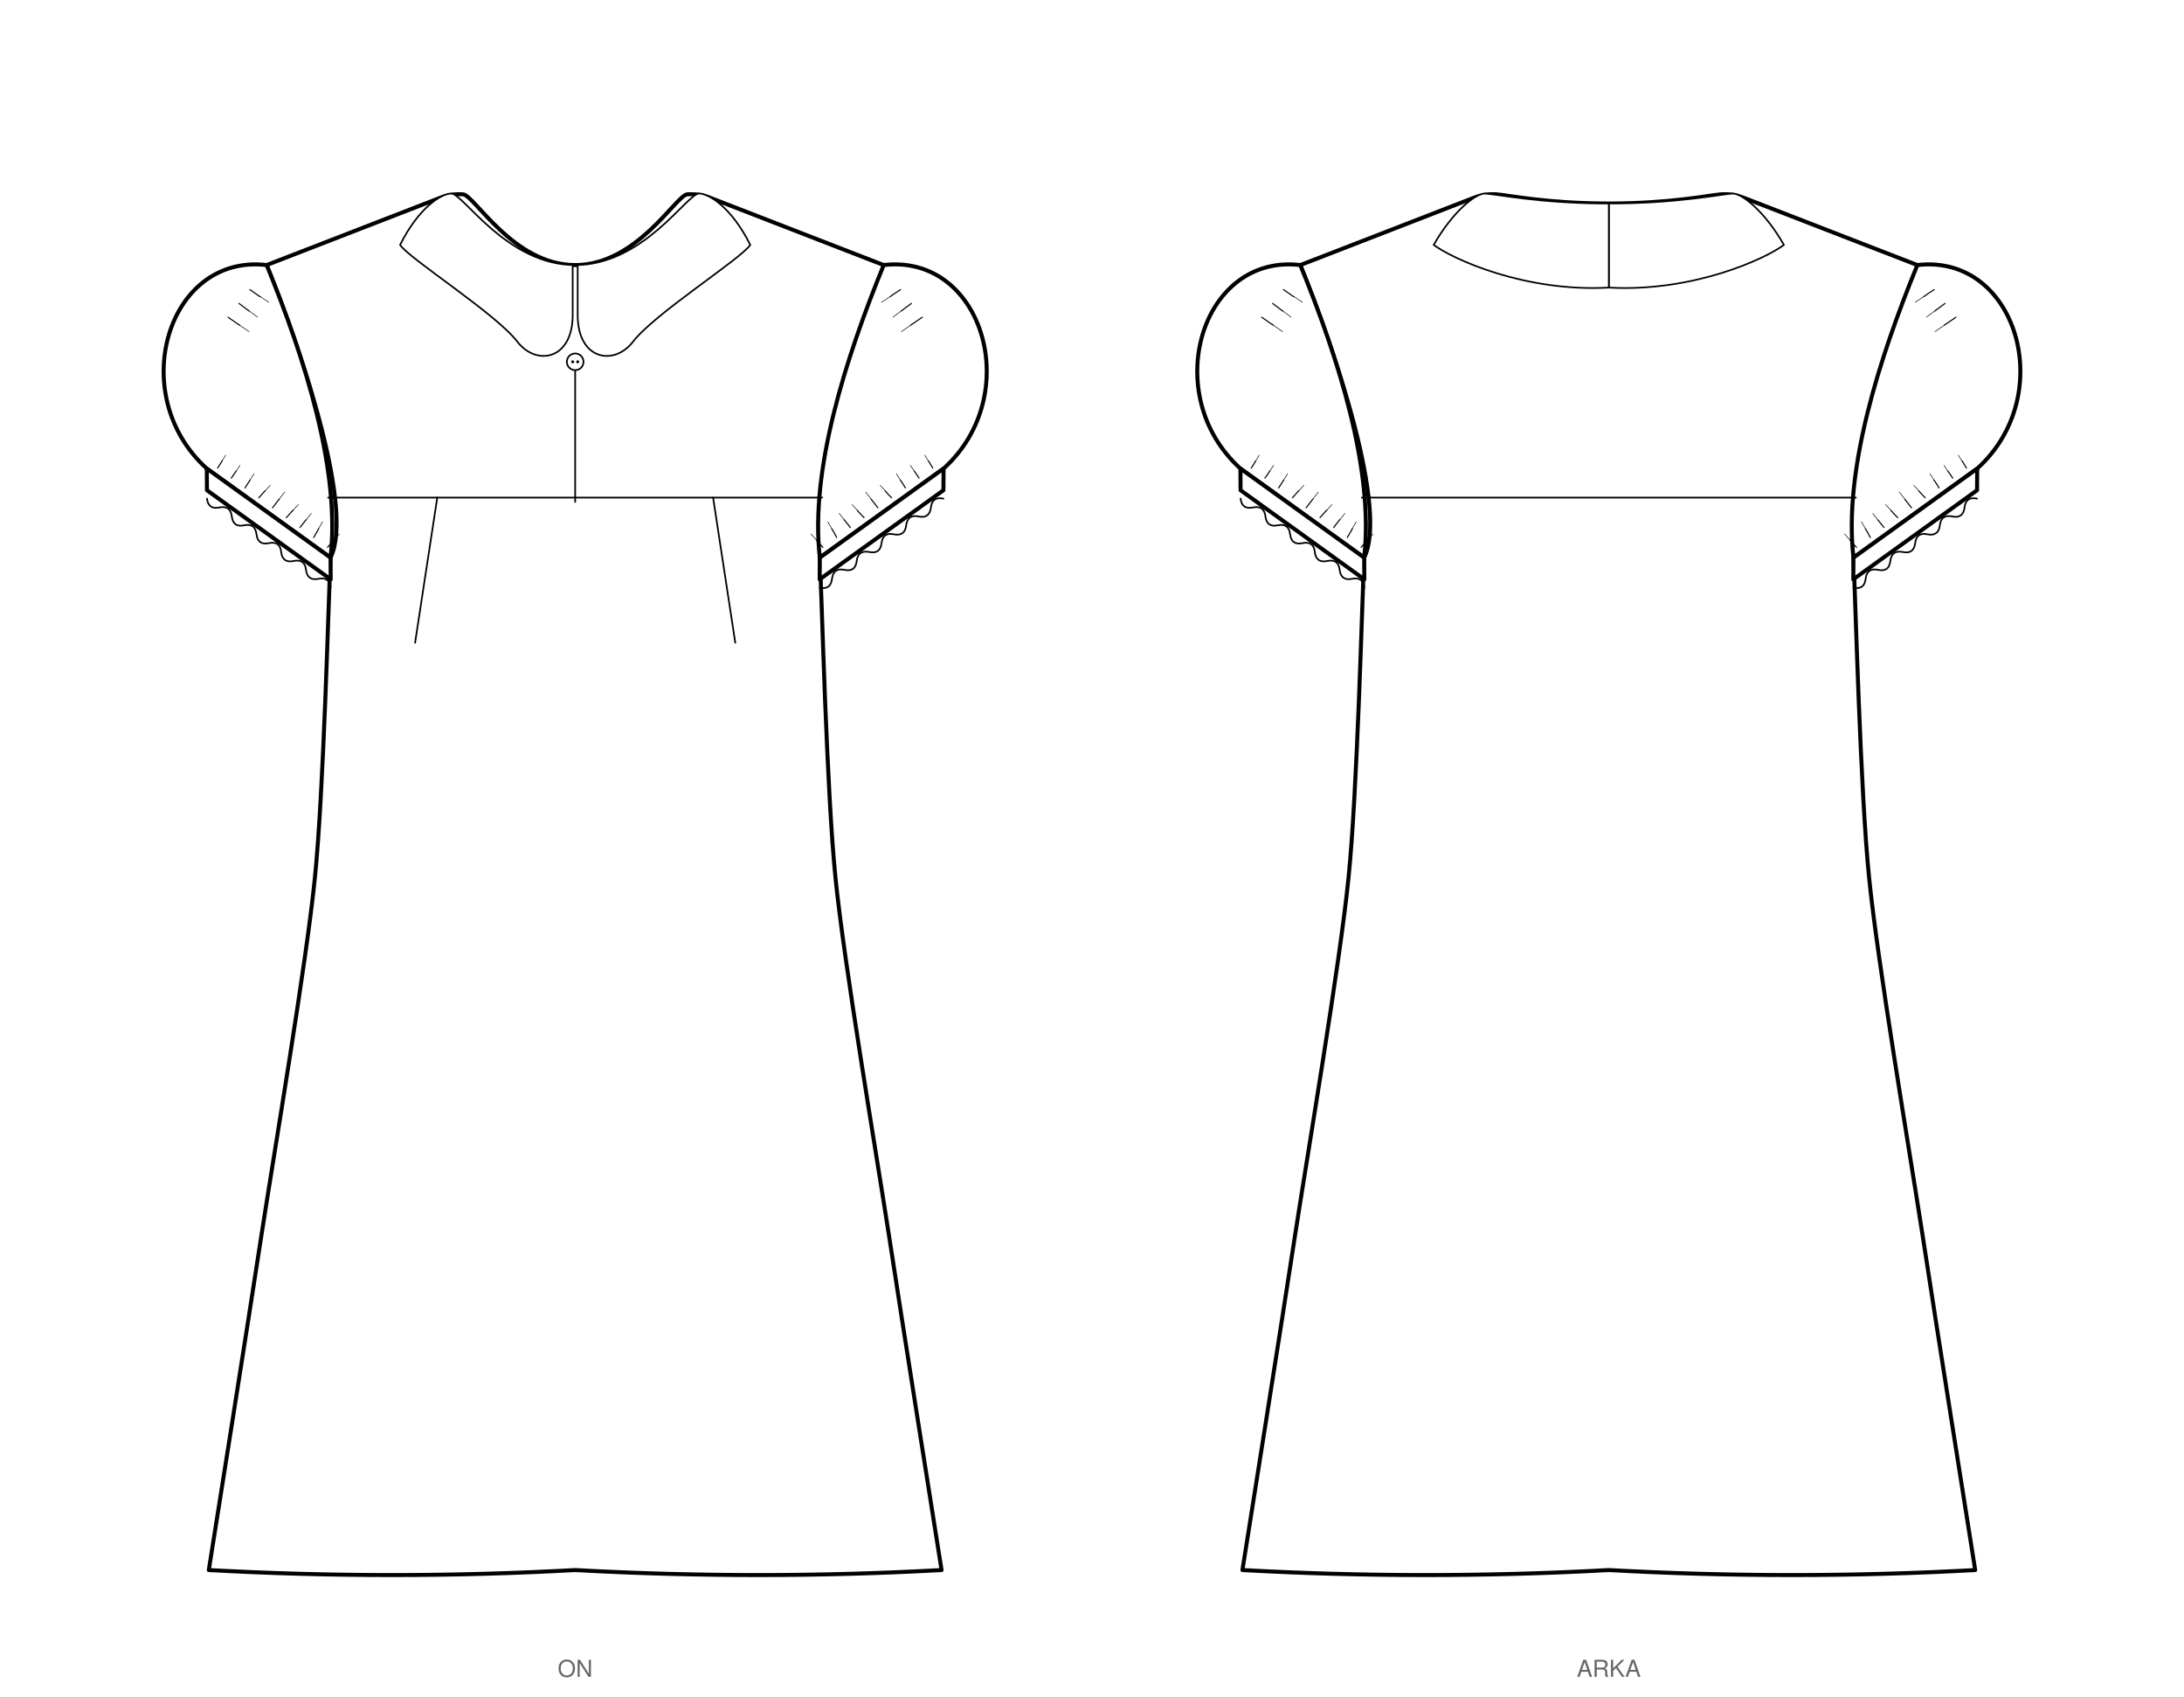
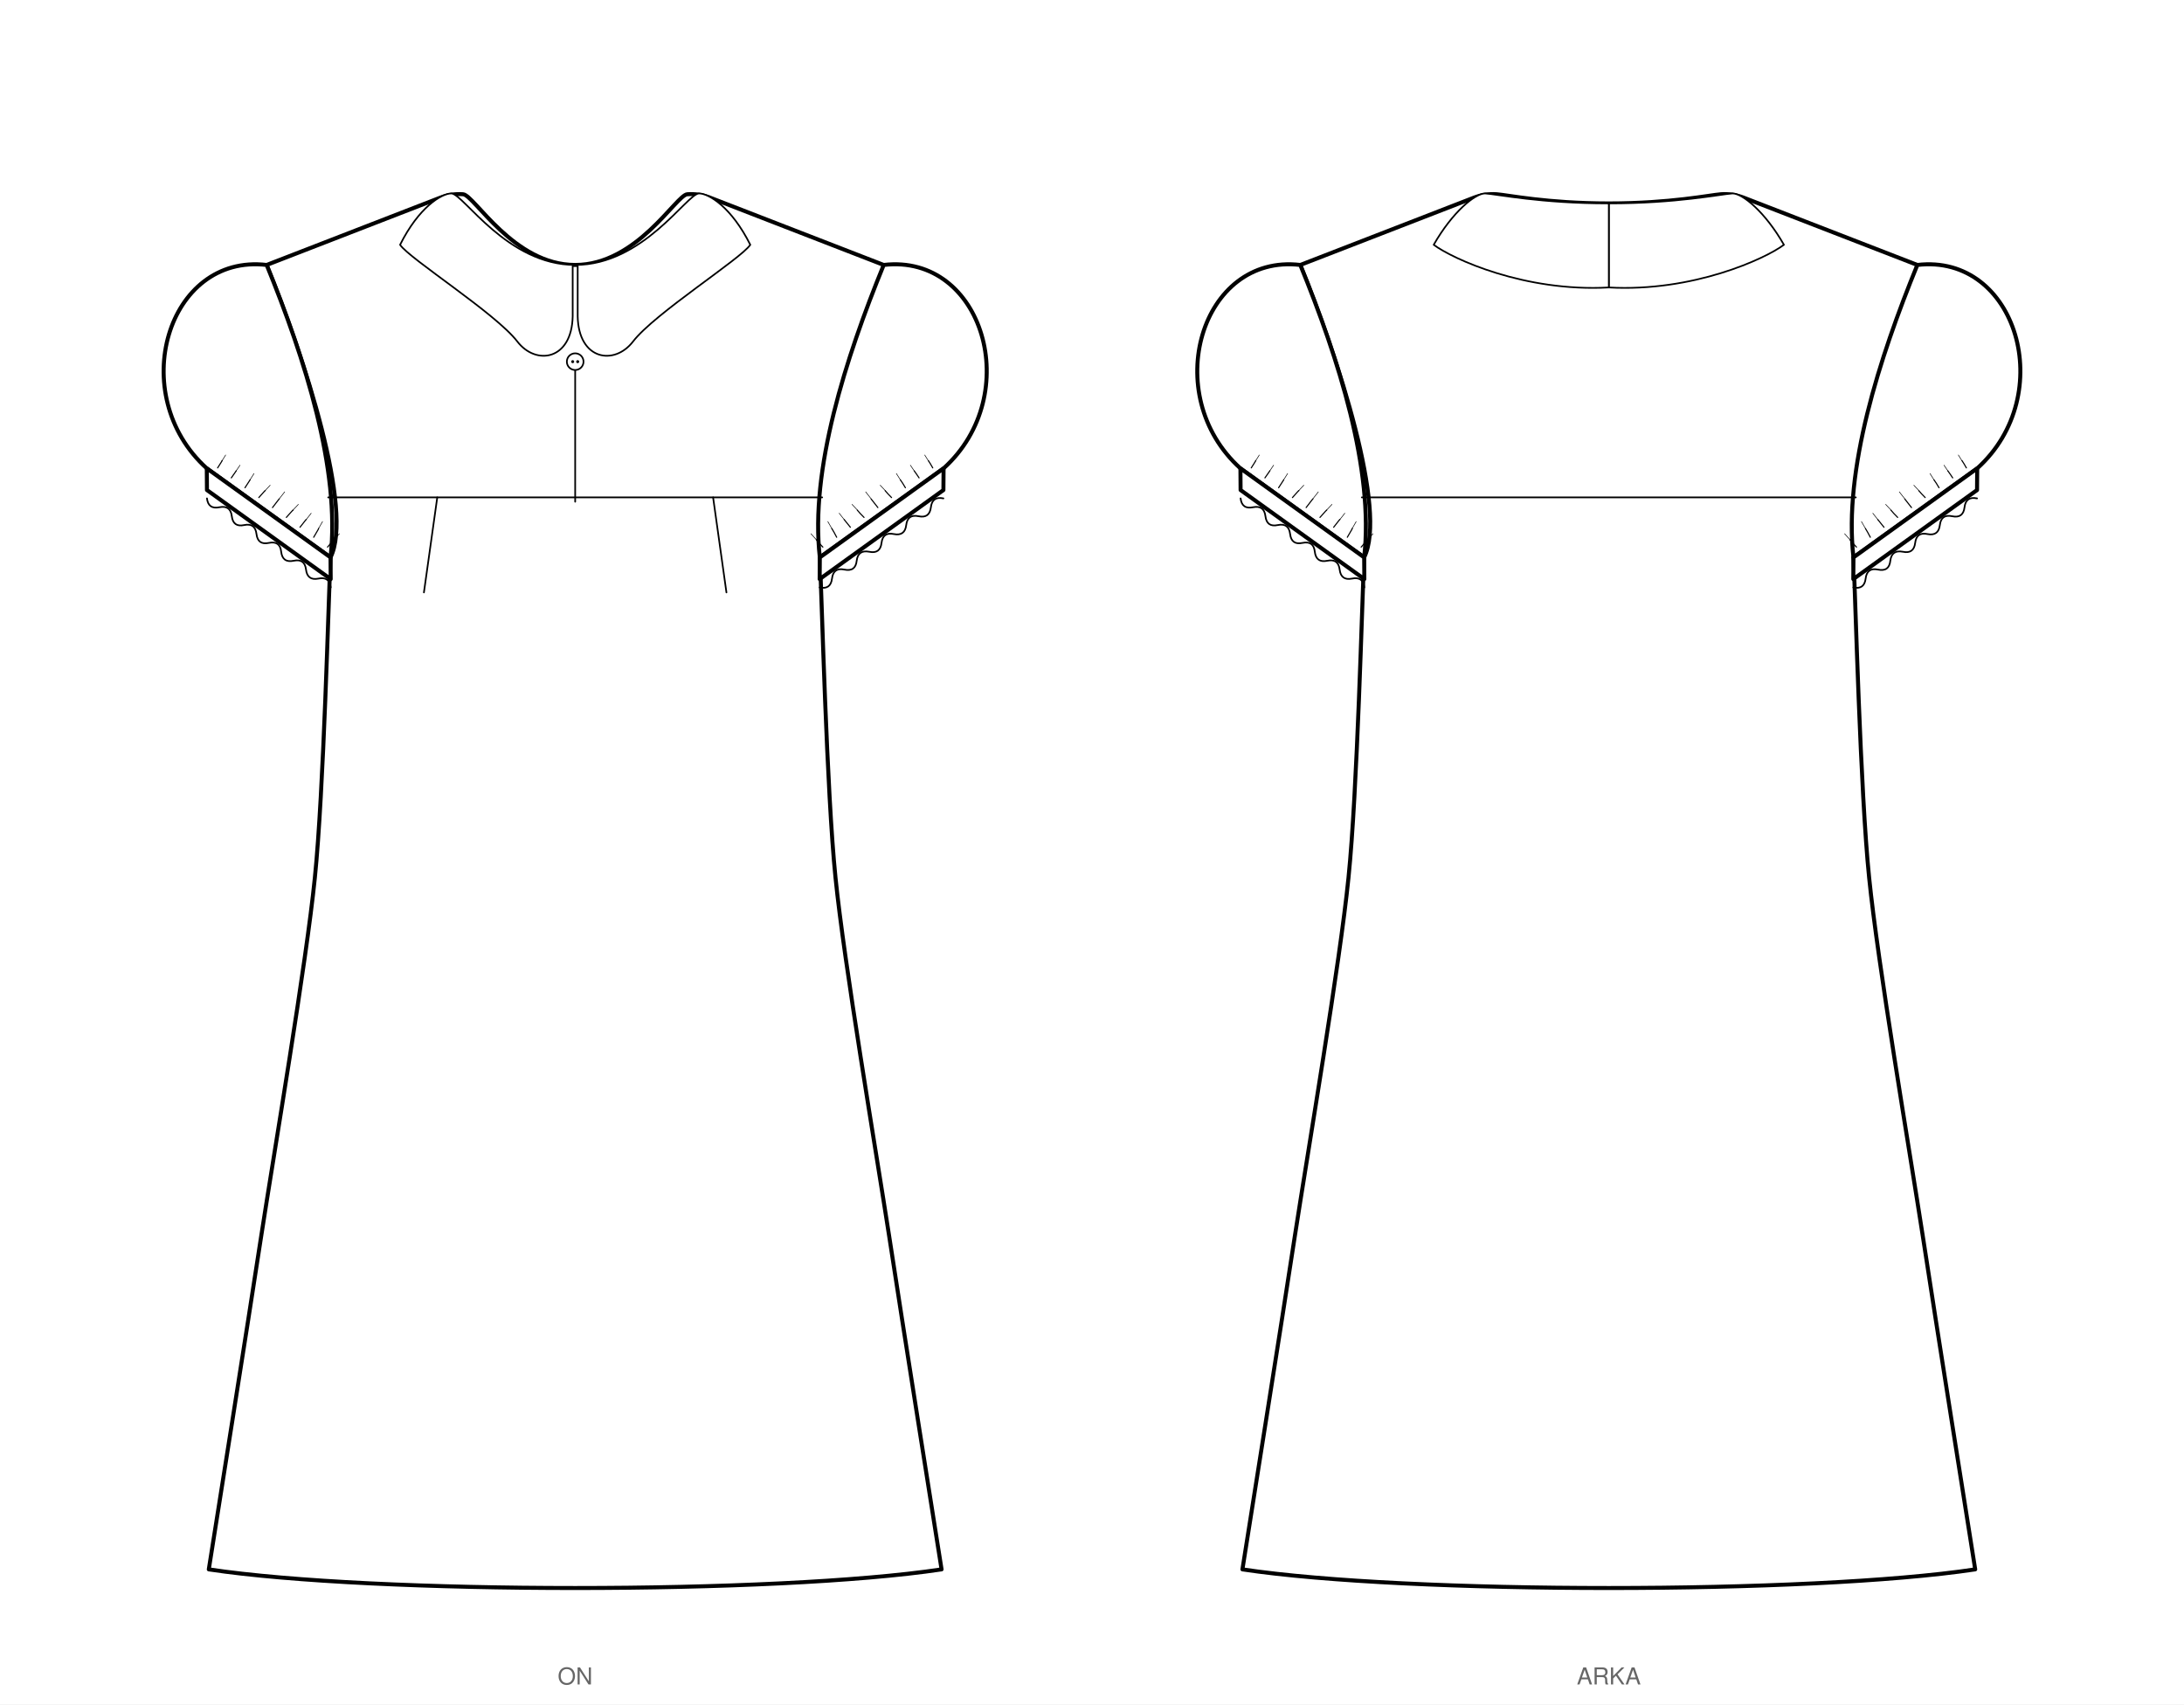
- <svg xmlns="http://www.w3.org/2000/svg" viewBox="0 0 1309.6 1017.2" width="1309.6mm" height="1017.2mm" data-siluet="v1" data-kaynak="67871839968cc8670d5ecb908181c4dd4d292d791511cac6d79f064dcfbd823d">
-   <rect width="1309.6" height="1017.2" fill="#fff" />
+ <svg xmlns="http://www.w3.org/2000/svg" viewBox="0 0 1309.6 1022.2" width="1309.6mm" height="1022.2mm" data-siluet="v1" data-kaynak="67871839968cc8670d5ecb908181c4dd4d292d791511cac6d79f064dcfbd823d">
+   <rect width="1309.6" height="1022.2" fill="#fff" />
  <g transform="translate(344.9 112.0)" data-gorunum="on">
-     <path d="M 0.0 46.9 C 37.0 46.9 60.5 5.0 67.2 4.5 Q 74.2 4.0 80.8 6.5 L 185.0 46.9 L 146.7 222.3 C 147.9 246.6 150.8 362.8 156.1 414.4 C 161.3 466.0 180.2 577.0 188.3 629.5 C 196.3 682.0 215.7 803.9 219.7 829.2 Q 109.8 835.2 0.0 829.2 Q -109.8 835.2 -219.7 829.2 C -215.7 803.9 -196.3 682.0 -188.3 629.5 C -180.2 577.0 -161.3 466.0 -156.1 414.4 C -150.8 362.8 -147.9 246.6 -146.7 222.3 C -132.7 194.2 -162.1 103.0 -185.0 46.9 L -80.8 6.5 Q -74.2 4.0 -67.2 4.5 C -60.5 5.0 -37.0 46.9 0.0 46.9 Z" fill="#fff" stroke="#000" stroke-width="2.4" stroke-linejoin="round" />
+     <path d="M 0.0 46.9 C 37.0 46.9 60.5 5.0 67.2 4.5 Q 74.2 4.0 80.8 6.5 L 185.0 46.9 L 146.7 222.3 C 147.9 246.6 150.8 362.8 156.1 414.4 C 161.3 466.0 180.2 577.0 188.3 629.5 C 196.3 682.0 215.7 803.9 219.7 829.2 C 120.8 844.1 -120.8 844.1 -219.7 829.2 C -215.7 803.9 -196.3 682.0 -188.3 629.5 C -180.2 577.0 -161.3 466.0 -156.1 414.4 C -150.8 362.8 -147.9 246.6 -146.7 222.3 C -132.7 194.2 -162.1 103.0 -185.0 46.9 L -80.8 6.5 Q -74.2 4.0 -67.2 4.5 C -60.5 5.0 -37.0 46.9 0.0 46.9 Z" fill="#fff" stroke="#000" stroke-width="2.4" stroke-linejoin="round" />
    <path d="M 185.0 46.9 C 244.5 39.9 269.9 124.7 220.9 168.9 L 146.7 222.3 L 146.7 222.3 C 140.7 169.7 162.1 103.0 185.0 46.9 Z" fill="#fff" stroke="#000" stroke-width="2.4" stroke-linejoin="round" />
    <path d="M 220.9 168.9 L 146.7 222.3 L 146.6 235.3 L 220.8 181.9 Z" fill="#fff" stroke="#000" stroke-width="2.4" stroke-linejoin="round" />
    <path d="M 220.9 168.9 L 146.7 222.3" fill="none" stroke="#000" stroke-width="1" />
    <path d="M 214.4 168.6 q -1.5 -2.7 -2.6 -4.3" fill="none" stroke="#000" stroke-width="0.675" stroke-linecap="round" />
    <path d="M 211.8 164.4 l -2.2 -3.5" fill="none" stroke="#000" stroke-width="0.36" stroke-linecap="round" />
    <path d="M 206.2 174.6 q -1.7 -2.6 -2.9 -4.2" fill="none" stroke="#000" stroke-width="0.675" stroke-linecap="round" />
    <path d="M 203.3 170.4 l -2.3 -3.4" fill="none" stroke="#000" stroke-width="0.36" stroke-linecap="round" />
    <path d="M 198.0 180.5 q -1.8 -3.1 -3.0 -4.7" fill="none" stroke="#000" stroke-width="0.675" stroke-linecap="round" />
    <path d="M 195.0 175.8 l -2.4 -3.8" fill="none" stroke="#000" stroke-width="0.36" stroke-linecap="round" />
    <path d="M 189.7 186.4 q -2.5 -2.5 -3.8 -4.1" fill="none" stroke="#000" stroke-width="0.675" stroke-linecap="round" />
    <path d="M 186.0 182.3 l -3.1 -3.3" fill="none" stroke="#000" stroke-width="0.36" stroke-linecap="round" />
    <path d="M 181.5 192.4 q -2.7 -3.5 -4.0 -5.1" fill="none" stroke="#000" stroke-width="0.675" stroke-linecap="round" />
    <path d="M 177.5 187.2 l -3.3 -4.2" fill="none" stroke="#000" stroke-width="0.36" stroke-linecap="round" />
    <path d="M 173.2 198.3 q -2.7 -2.7 -4.0 -4.3" fill="none" stroke="#000" stroke-width="0.675" stroke-linecap="round" />
    <path d="M 169.3 194.0 l -3.3 -3.5" fill="none" stroke="#000" stroke-width="0.36" stroke-linecap="round" />
    <path d="M 165.0 204.2 q -2.5 -3.0 -3.7 -4.6" fill="none" stroke="#000" stroke-width="0.675" stroke-linecap="round" />
    <path d="M 161.3 199.6 l -3.0 -3.8" fill="none" stroke="#000" stroke-width="0.36" stroke-linecap="round" />
    <path d="M 156.8 210.2 q -1.8 -3.5 -2.9 -5.2" fill="none" stroke="#000" stroke-width="0.675" stroke-linecap="round" />
    <path d="M 153.9 205.0 l -2.4 -4.2" fill="none" stroke="#000" stroke-width="0.36" stroke-linecap="round" />
    <path d="M 148.5 216.1 q -2.7 -2.8 -3.9 -4.4" fill="none" stroke="#000" stroke-width="0.675" stroke-linecap="round" />
    <path d="M 144.6 211.7 l -3.2 -3.6" fill="none" stroke="#000" stroke-width="0.36" stroke-linecap="round" />
    <path d="M 220.8 186.9 Q 214.1 185.5 213.3 192.2 Q 212.5 199.0 205.9 197.6 Q 199.3 196.2 198.5 202.9 Q 197.7 209.6 191.1 208.3 Q 184.5 206.9 183.7 213.6 Q 182.9 220.3 176.3 218.9 Q 169.6 217.6 168.8 224.3 Q 168.1 231.0 161.4 229.6 Q 154.8 228.2 154.0 235.0 Q 153.2 241.7 146.6 240.3" fill="none" stroke="#000" stroke-width="1" stroke-linecap="round" />
-     <path d="M 195.1 61.6 q -4.5 2.9 -6.2 4.2" fill="none" stroke="#000" stroke-width="0.675" stroke-linecap="round" />
-     <path d="M 188.8 65.8 l -5.1 3.4" fill="none" stroke="#000" stroke-width="0.36" stroke-linecap="round" />
-     <path d="M 201.6 69.9 q -4.4 3.2 -6.1 4.5" fill="none" stroke="#000" stroke-width="0.675" stroke-linecap="round" />
-     <path d="M 195.5 74.4 l -5.0 3.7" fill="none" stroke="#000" stroke-width="0.36" stroke-linecap="round" />
-     <path d="M 208.1 78.2 q -5.1 3.4 -6.9 4.7" fill="none" stroke="#000" stroke-width="0.675" stroke-linecap="round" />
-     <path d="M 201.2 82.9 l -5.6 3.9" fill="none" stroke="#000" stroke-width="0.36" stroke-linecap="round" />
    <path d="M -185.0 46.9 C -244.5 39.9 -269.9 124.7 -220.9 168.9 L -146.7 222.3 L -146.7 222.3 C -140.7 169.7 -162.1 103.0 -185.0 46.9 Z" fill="#fff" stroke="#000" stroke-width="2.4" stroke-linejoin="round" />
    <path d="M -220.9 168.9 L -146.7 222.3 L -146.6 235.3 L -220.8 181.9 Z" fill="#fff" stroke="#000" stroke-width="2.4" stroke-linejoin="round" />
    <path d="M -220.9 168.9 L -146.7 222.3" fill="none" stroke="#000" stroke-width="1" />
    <path d="M -214.4 168.6 q 3.3 -5.1 2.6 -4.3" fill="none" stroke="#000" stroke-width="0.675" stroke-linecap="round" />
    <path d="M -211.8 164.4 l 2.2 -3.5" fill="none" stroke="#000" stroke-width="0.36" stroke-linecap="round" />
    <path d="M -206.2 174.6 q 3.5 -5.0 2.9 -4.2" fill="none" stroke="#000" stroke-width="0.675" stroke-linecap="round" />
    <path d="M -203.3 170.4 l 2.3 -3.4" fill="none" stroke="#000" stroke-width="0.36" stroke-linecap="round" />
    <path d="M -198.0 180.5 q 3.6 -5.5 3.0 -4.7" fill="none" stroke="#000" stroke-width="0.675" stroke-linecap="round" />
    <path d="M -195.0 175.8 l 2.4 -3.8" fill="none" stroke="#000" stroke-width="0.36" stroke-linecap="round" />
    <path d="M -189.7 186.4 q 4.3 -4.9 3.8 -4.1" fill="none" stroke="#000" stroke-width="0.675" stroke-linecap="round" />
    <path d="M -186.0 182.3 l 3.1 -3.3" fill="none" stroke="#000" stroke-width="0.36" stroke-linecap="round" />
    <path d="M -181.5 192.4 q 4.5 -5.9 4.0 -5.1" fill="none" stroke="#000" stroke-width="0.675" stroke-linecap="round" />
    <path d="M -177.5 187.2 l 3.3 -4.2" fill="none" stroke="#000" stroke-width="0.36" stroke-linecap="round" />
    <path d="M -173.2 198.3 q 4.5 -5.1 4.0 -4.3" fill="none" stroke="#000" stroke-width="0.675" stroke-linecap="round" />
    <path d="M -169.3 194.0 l 3.3 -3.5" fill="none" stroke="#000" stroke-width="0.36" stroke-linecap="round" />
    <path d="M -165.0 204.2 q 4.2 -5.4 3.7 -4.6" fill="none" stroke="#000" stroke-width="0.675" stroke-linecap="round" />
    <path d="M -161.3 199.6 l 3.0 -3.8" fill="none" stroke="#000" stroke-width="0.36" stroke-linecap="round" />
    <path d="M -156.8 210.2 q 3.5 -5.9 2.9 -5.2" fill="none" stroke="#000" stroke-width="0.675" stroke-linecap="round" />
    <path d="M -153.9 205.0 l 2.4 -4.2" fill="none" stroke="#000" stroke-width="0.36" stroke-linecap="round" />
    <path d="M -148.5 216.1 q 4.5 -5.2 3.9 -4.4" fill="none" stroke="#000" stroke-width="0.675" stroke-linecap="round" />
    <path d="M -144.6 211.7 l 3.2 -3.6" fill="none" stroke="#000" stroke-width="0.36" stroke-linecap="round" />
    <path d="M -220.8 186.9 Q -220.0 193.6 -213.3 192.2 Q -206.7 190.9 -205.9 197.6 Q -205.1 204.3 -198.5 202.9 Q -191.9 201.5 -191.1 208.3 Q -190.3 215.0 -183.7 213.6 Q -177.0 212.2 -176.3 218.9 Q -175.5 225.7 -168.8 224.3 Q -162.2 222.9 -161.4 229.6 Q -160.6 236.3 -154.0 235.0 Q -147.4 233.6 -146.6 240.3" fill="none" stroke="#000" stroke-width="1" stroke-linecap="round" />
-     <path d="M -195.1 61.6 q 6.8 4.8 6.2 4.2" fill="none" stroke="#000" stroke-width="0.675" stroke-linecap="round" />
-     <path d="M -188.8 65.8 l 5.1 3.4" fill="none" stroke="#000" stroke-width="0.36" stroke-linecap="round" />
-     <path d="M -201.6 69.9 q 6.7 5.1 6.1 4.5" fill="none" stroke="#000" stroke-width="0.675" stroke-linecap="round" />
-     <path d="M -195.5 74.4 l 5.0 3.7" fill="none" stroke="#000" stroke-width="0.36" stroke-linecap="round" />
-     <path d="M -208.1 78.2 q 7.4 5.2 6.9 4.7" fill="none" stroke="#000" stroke-width="0.675" stroke-linecap="round" />
-     <path d="M -201.2 82.9 l 5.6 3.9" fill="none" stroke="#000" stroke-width="0.36" stroke-linecap="round" />
    <path d="M -148.1 186.3 L 148.1 186.3" fill="none" stroke="#000" stroke-width="1" stroke-linecap="round" />
-     <path d="M 82.7 186.3 L 96.0 273.3" fill="none" stroke="#000" stroke-width="1" stroke-linecap="round" />
-     <path d="M -82.7 186.3 L -96.0 273.3" fill="none" stroke="#000" stroke-width="1" stroke-linecap="round" />
+     <path d="M 82.7 186.3 L 90.7 243.3" fill="none" stroke="#000" stroke-width="1" stroke-linecap="round" />
+     <path d="M -82.7 186.3 L -90.7 243.3" fill="none" stroke="#000" stroke-width="1" stroke-linecap="round" />
    <path d="M 1.5 46.9 L 1.5 77.7 C 2.0 104.0 23.5 107.4 34.7 92.8 C 47.6 76.0 99.4 43.2 105.0 34.8 C 93.8 12.4 80.2 4.0 74.2 4.0 C 66.8 4.5 40.8 46.9 0.0 46.9 Z" fill="#fff" stroke="#000" stroke-width="1" stroke-linejoin="round" />
    <path d="M -1.5 46.9 L -1.5 77.7 C -2.0 104.0 -23.5 107.4 -34.7 92.8 C -47.6 76.0 -99.4 43.2 -105.0 34.8 C -93.8 12.4 -80.2 4.0 -74.2 4.0 C -66.8 4.5 -40.8 46.9 0.0 46.9 Z" fill="#fff" stroke="#000" stroke-width="1" stroke-linejoin="round" />
    <path d="M 0.0 100.9 L 0.0 188.9" fill="none" stroke="#000" stroke-width="1" stroke-linecap="round" />
    <circle cx="0.0" cy="104.9" r="5.0" fill="#fff" stroke="#000" stroke-width="1" />
    <circle cx="-1.5" cy="104.9" r="0.9" fill="#000" />
    <circle cx="1.5" cy="104.9" r="0.9" fill="#000" />
  </g>
-   <text x="344.9" y="1005.2" font-family="Helvetica, Arial, sans-serif" font-size="14" text-anchor="middle" fill="#666">ON</text>
+   <text x="344.9" y="1010.2" font-family="Helvetica, Arial, sans-serif" font-size="14" text-anchor="middle" fill="#666">ON</text>
  <g transform="translate(964.7 112.0)" data-gorunum="arka">
-     <path d="M 0.0 10.0 C 37.0 10.0 60.5 5.0 67.2 4.5 Q 74.2 4.0 80.8 6.5 L 185.0 46.9 L 146.7 222.3 C 147.9 246.6 150.8 362.8 156.1 414.4 C 161.3 466.0 180.2 577.0 188.3 629.5 C 196.3 682.0 215.7 803.9 219.7 829.2 Q 109.8 835.2 0.0 829.2 Q -109.8 835.2 -219.7 829.2 C -215.7 803.9 -196.3 682.0 -188.3 629.5 C -180.2 577.0 -161.3 466.0 -156.1 414.4 C -150.8 362.8 -147.9 246.6 -146.7 222.3 C -132.7 194.2 -162.1 103.0 -185.0 46.9 L -80.8 6.5 Q -74.2 4.0 -67.2 4.5 C -60.5 5.0 -37.0 10.0 0.0 10.0 Z" fill="#fff" stroke="#000" stroke-width="2.4" stroke-linejoin="round" />
+     <path d="M 0.0 10.0 C 37.0 10.0 60.5 5.0 67.2 4.5 Q 74.2 4.0 80.8 6.5 L 185.0 46.9 L 146.7 222.3 C 147.9 246.6 150.8 362.8 156.1 414.4 C 161.3 466.0 180.2 577.0 188.3 629.5 C 196.3 682.0 215.7 803.9 219.7 829.2 C 120.8 844.1 -120.8 844.1 -219.7 829.2 C -215.7 803.9 -196.3 682.0 -188.3 629.5 C -180.2 577.0 -161.3 466.0 -156.1 414.4 C -150.8 362.8 -147.9 246.6 -146.7 222.3 C -132.7 194.2 -162.1 103.0 -185.0 46.9 L -80.8 6.5 Q -74.2 4.0 -67.2 4.5 C -60.5 5.0 -37.0 10.0 0.0 10.0 Z" fill="#fff" stroke="#000" stroke-width="2.4" stroke-linejoin="round" />
    <path d="M 185.0 46.9 C 244.5 39.9 269.9 124.7 220.9 168.9 L 146.7 222.3 L 146.7 222.3 C 140.7 169.7 162.1 103.0 185.0 46.9 Z" fill="#fff" stroke="#000" stroke-width="2.4" stroke-linejoin="round" />
    <path d="M 220.9 168.9 L 146.7 222.3 L 146.6 235.3 L 220.8 181.9 Z" fill="#fff" stroke="#000" stroke-width="2.4" stroke-linejoin="round" />
    <path d="M 220.9 168.9 L 146.7 222.3" fill="none" stroke="#000" stroke-width="1" />
    <path d="M 214.4 168.6 q -1.5 -2.7 -2.6 -4.3" fill="none" stroke="#000" stroke-width="0.675" stroke-linecap="round" />
    <path d="M 211.8 164.4 l -2.2 -3.5" fill="none" stroke="#000" stroke-width="0.36" stroke-linecap="round" />
    <path d="M 206.2 174.6 q -1.7 -2.6 -2.9 -4.2" fill="none" stroke="#000" stroke-width="0.675" stroke-linecap="round" />
    <path d="M 203.3 170.4 l -2.3 -3.4" fill="none" stroke="#000" stroke-width="0.36" stroke-linecap="round" />
    <path d="M 198.0 180.5 q -1.8 -3.1 -3.0 -4.7" fill="none" stroke="#000" stroke-width="0.675" stroke-linecap="round" />
    <path d="M 195.0 175.8 l -2.4 -3.8" fill="none" stroke="#000" stroke-width="0.36" stroke-linecap="round" />
    <path d="M 189.7 186.4 q -2.5 -2.5 -3.8 -4.1" fill="none" stroke="#000" stroke-width="0.675" stroke-linecap="round" />
    <path d="M 186.0 182.3 l -3.1 -3.3" fill="none" stroke="#000" stroke-width="0.36" stroke-linecap="round" />
    <path d="M 181.5 192.4 q -2.7 -3.5 -4.0 -5.1" fill="none" stroke="#000" stroke-width="0.675" stroke-linecap="round" />
    <path d="M 177.5 187.2 l -3.3 -4.2" fill="none" stroke="#000" stroke-width="0.36" stroke-linecap="round" />
    <path d="M 173.2 198.3 q -2.7 -2.7 -4.0 -4.3" fill="none" stroke="#000" stroke-width="0.675" stroke-linecap="round" />
    <path d="M 169.3 194.0 l -3.3 -3.5" fill="none" stroke="#000" stroke-width="0.36" stroke-linecap="round" />
    <path d="M 165.0 204.2 q -2.5 -3.0 -3.7 -4.6" fill="none" stroke="#000" stroke-width="0.675" stroke-linecap="round" />
    <path d="M 161.3 199.6 l -3.0 -3.8" fill="none" stroke="#000" stroke-width="0.36" stroke-linecap="round" />
    <path d="M 156.8 210.2 q -1.8 -3.5 -2.9 -5.2" fill="none" stroke="#000" stroke-width="0.675" stroke-linecap="round" />
    <path d="M 153.9 205.0 l -2.4 -4.2" fill="none" stroke="#000" stroke-width="0.36" stroke-linecap="round" />
    <path d="M 148.5 216.1 q -2.7 -2.8 -3.9 -4.4" fill="none" stroke="#000" stroke-width="0.675" stroke-linecap="round" />
    <path d="M 144.6 211.7 l -3.2 -3.6" fill="none" stroke="#000" stroke-width="0.36" stroke-linecap="round" />
    <path d="M 220.8 186.9 Q 214.1 185.5 213.3 192.2 Q 212.5 199.0 205.9 197.6 Q 199.3 196.2 198.5 202.9 Q 197.7 209.6 191.1 208.3 Q 184.5 206.9 183.7 213.6 Q 182.9 220.3 176.3 218.9 Q 169.6 217.6 168.8 224.3 Q 168.1 231.0 161.4 229.6 Q 154.8 228.2 154.0 235.0 Q 153.2 241.7 146.6 240.3" fill="none" stroke="#000" stroke-width="1" stroke-linecap="round" />
-     <path d="M 195.1 61.6 q -4.5 2.9 -6.2 4.2" fill="none" stroke="#000" stroke-width="0.675" stroke-linecap="round" />
-     <path d="M 188.8 65.8 l -5.1 3.4" fill="none" stroke="#000" stroke-width="0.36" stroke-linecap="round" />
-     <path d="M 201.6 69.9 q -4.4 3.2 -6.1 4.5" fill="none" stroke="#000" stroke-width="0.675" stroke-linecap="round" />
-     <path d="M 195.5 74.4 l -5.0 3.7" fill="none" stroke="#000" stroke-width="0.36" stroke-linecap="round" />
-     <path d="M 208.1 78.2 q -5.1 3.4 -6.9 4.7" fill="none" stroke="#000" stroke-width="0.675" stroke-linecap="round" />
-     <path d="M 201.2 82.9 l -5.6 3.9" fill="none" stroke="#000" stroke-width="0.36" stroke-linecap="round" />
    <path d="M -185.0 46.9 C -244.5 39.9 -269.9 124.7 -220.9 168.9 L -146.7 222.3 L -146.7 222.3 C -140.7 169.7 -162.1 103.0 -185.0 46.9 Z" fill="#fff" stroke="#000" stroke-width="2.4" stroke-linejoin="round" />
    <path d="M -220.9 168.9 L -146.7 222.3 L -146.6 235.3 L -220.8 181.9 Z" fill="#fff" stroke="#000" stroke-width="2.4" stroke-linejoin="round" />
    <path d="M -220.9 168.9 L -146.7 222.3" fill="none" stroke="#000" stroke-width="1" />
    <path d="M -214.4 168.6 q 3.3 -5.1 2.6 -4.3" fill="none" stroke="#000" stroke-width="0.675" stroke-linecap="round" />
    <path d="M -211.8 164.4 l 2.2 -3.5" fill="none" stroke="#000" stroke-width="0.36" stroke-linecap="round" />
    <path d="M -206.2 174.6 q 3.5 -5.0 2.9 -4.2" fill="none" stroke="#000" stroke-width="0.675" stroke-linecap="round" />
    <path d="M -203.3 170.4 l 2.3 -3.4" fill="none" stroke="#000" stroke-width="0.36" stroke-linecap="round" />
    <path d="M -198.0 180.5 q 3.6 -5.5 3.0 -4.7" fill="none" stroke="#000" stroke-width="0.675" stroke-linecap="round" />
    <path d="M -195.0 175.8 l 2.4 -3.8" fill="none" stroke="#000" stroke-width="0.36" stroke-linecap="round" />
    <path d="M -189.7 186.4 q 4.3 -4.9 3.8 -4.1" fill="none" stroke="#000" stroke-width="0.675" stroke-linecap="round" />
    <path d="M -186.0 182.3 l 3.1 -3.3" fill="none" stroke="#000" stroke-width="0.36" stroke-linecap="round" />
    <path d="M -181.5 192.4 q 4.5 -5.9 4.0 -5.1" fill="none" stroke="#000" stroke-width="0.675" stroke-linecap="round" />
    <path d="M -177.5 187.2 l 3.3 -4.2" fill="none" stroke="#000" stroke-width="0.36" stroke-linecap="round" />
    <path d="M -173.2 198.3 q 4.5 -5.1 4.0 -4.3" fill="none" stroke="#000" stroke-width="0.675" stroke-linecap="round" />
    <path d="M -169.3 194.0 l 3.3 -3.5" fill="none" stroke="#000" stroke-width="0.36" stroke-linecap="round" />
    <path d="M -165.0 204.2 q 4.2 -5.4 3.7 -4.6" fill="none" stroke="#000" stroke-width="0.675" stroke-linecap="round" />
    <path d="M -161.3 199.6 l 3.0 -3.8" fill="none" stroke="#000" stroke-width="0.36" stroke-linecap="round" />
    <path d="M -156.8 210.2 q 3.5 -5.9 2.9 -5.2" fill="none" stroke="#000" stroke-width="0.675" stroke-linecap="round" />
    <path d="M -153.9 205.0 l 2.4 -4.2" fill="none" stroke="#000" stroke-width="0.36" stroke-linecap="round" />
    <path d="M -148.5 216.1 q 4.5 -5.2 3.9 -4.4" fill="none" stroke="#000" stroke-width="0.675" stroke-linecap="round" />
    <path d="M -144.6 211.7 l 3.2 -3.6" fill="none" stroke="#000" stroke-width="0.36" stroke-linecap="round" />
    <path d="M -220.8 186.9 Q -220.0 193.6 -213.3 192.2 Q -206.7 190.9 -205.9 197.6 Q -205.1 204.3 -198.5 202.9 Q -191.9 201.5 -191.1 208.3 Q -190.3 215.0 -183.7 213.6 Q -177.0 212.2 -176.3 218.9 Q -175.5 225.7 -168.8 224.3 Q -162.2 222.9 -161.4 229.6 Q -160.6 236.3 -154.0 235.0 Q -147.4 233.6 -146.6 240.3" fill="none" stroke="#000" stroke-width="1" stroke-linecap="round" />
-     <path d="M -195.1 61.6 q 6.8 4.8 6.2 4.2" fill="none" stroke="#000" stroke-width="0.675" stroke-linecap="round" />
-     <path d="M -188.8 65.8 l 5.1 3.4" fill="none" stroke="#000" stroke-width="0.36" stroke-linecap="round" />
-     <path d="M -201.6 69.9 q 6.7 5.1 6.1 4.5" fill="none" stroke="#000" stroke-width="0.675" stroke-linecap="round" />
-     <path d="M -195.5 74.4 l 5.0 3.7" fill="none" stroke="#000" stroke-width="0.36" stroke-linecap="round" />
-     <path d="M -208.1 78.2 q 7.4 5.2 6.9 4.7" fill="none" stroke="#000" stroke-width="0.675" stroke-linecap="round" />
-     <path d="M -201.2 82.9 l 5.6 3.9" fill="none" stroke="#000" stroke-width="0.36" stroke-linecap="round" />
    <path d="M -148.1 186.3 L 148.1 186.3" fill="none" stroke="#000" stroke-width="1" stroke-linecap="round" />
    <path d="M 0.0 10.0 L 0.0 60.4 C 50.4 63.2 93.8 43.2 105.0 34.8 C 93.8 15.2 80.2 4.0 74.2 4.0 C 66.8 4.5 40.8 10.0 0.0 10.0 Z" fill="#fff" stroke="#000" stroke-width="1" stroke-linejoin="round" />
    <path d="M 0.0 10.0 L 0.0 60.4 C -50.4 63.2 -93.8 43.2 -105.0 34.8 C -93.8 15.2 -80.2 4.0 -74.2 4.0 C -66.8 4.5 -40.8 10.0 0.0 10.0 Z" fill="#fff" stroke="#000" stroke-width="1" stroke-linejoin="round" />
  </g>
-   <text x="964.7" y="1005.2" font-family="Helvetica, Arial, sans-serif" font-size="14" text-anchor="middle" fill="#666">ARKA</text>
+   <text x="964.7" y="1010.2" font-family="Helvetica, Arial, sans-serif" font-size="14" text-anchor="middle" fill="#666">ARKA</text>
</svg>
